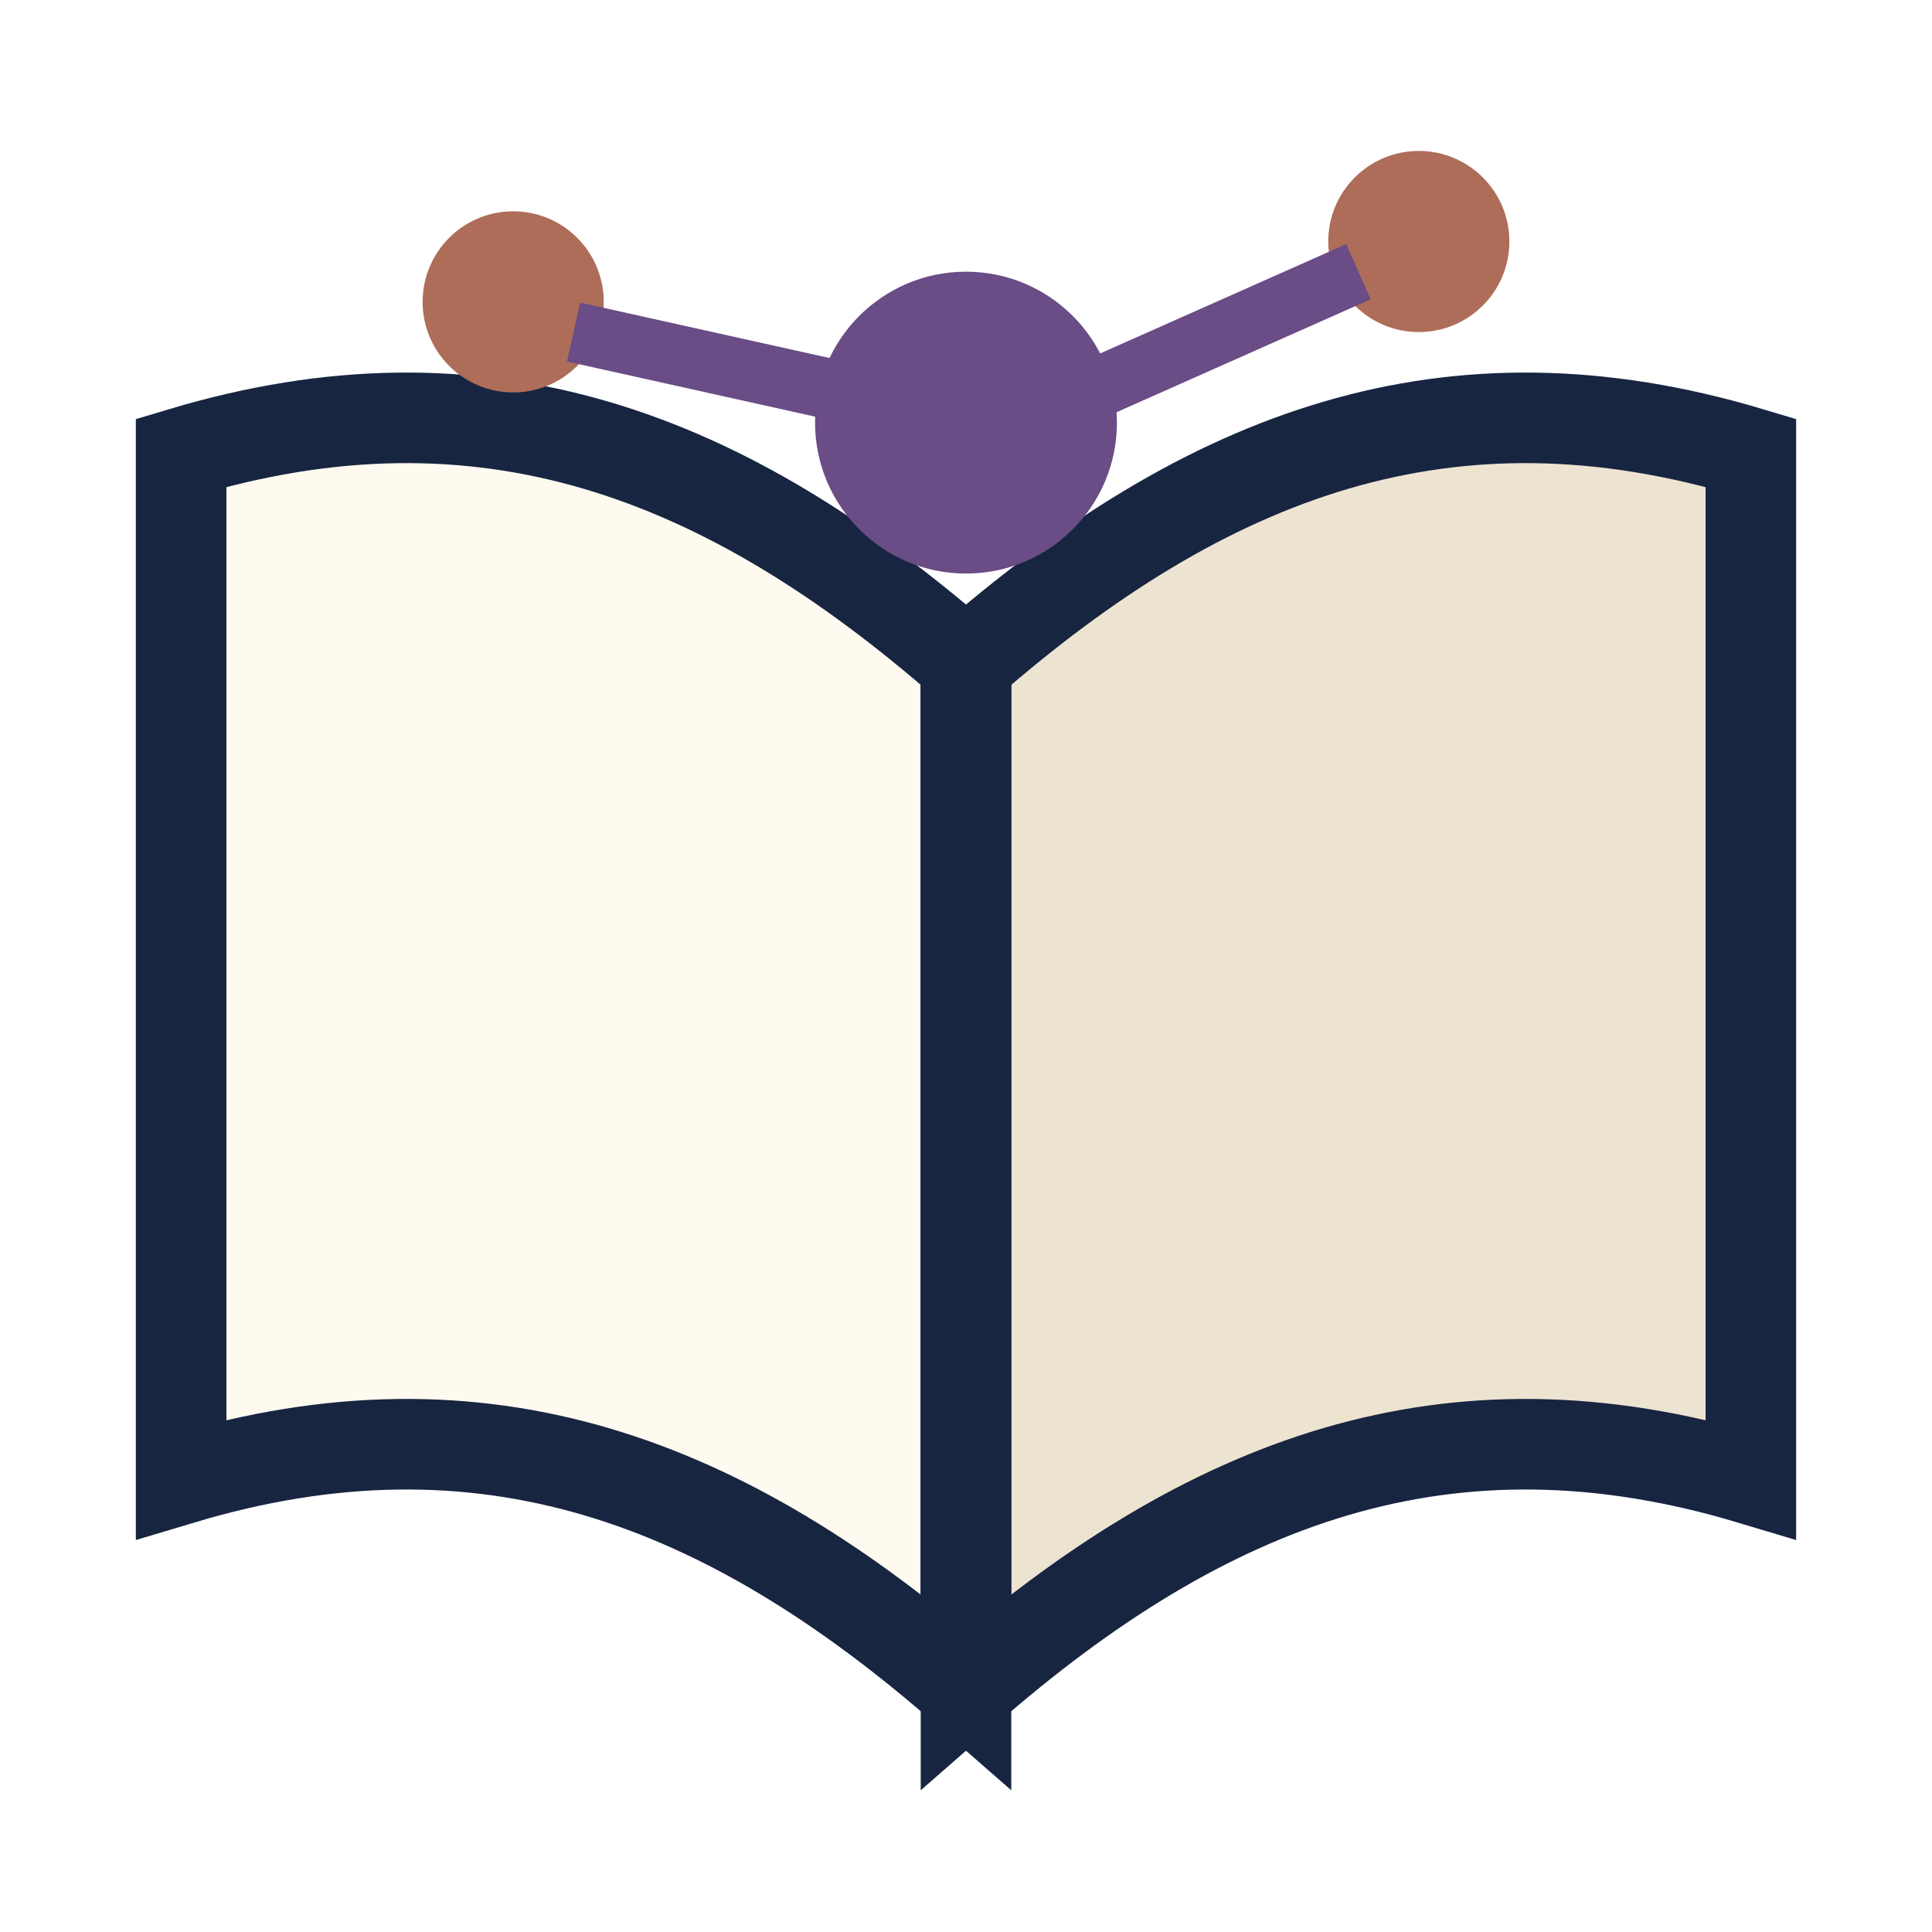
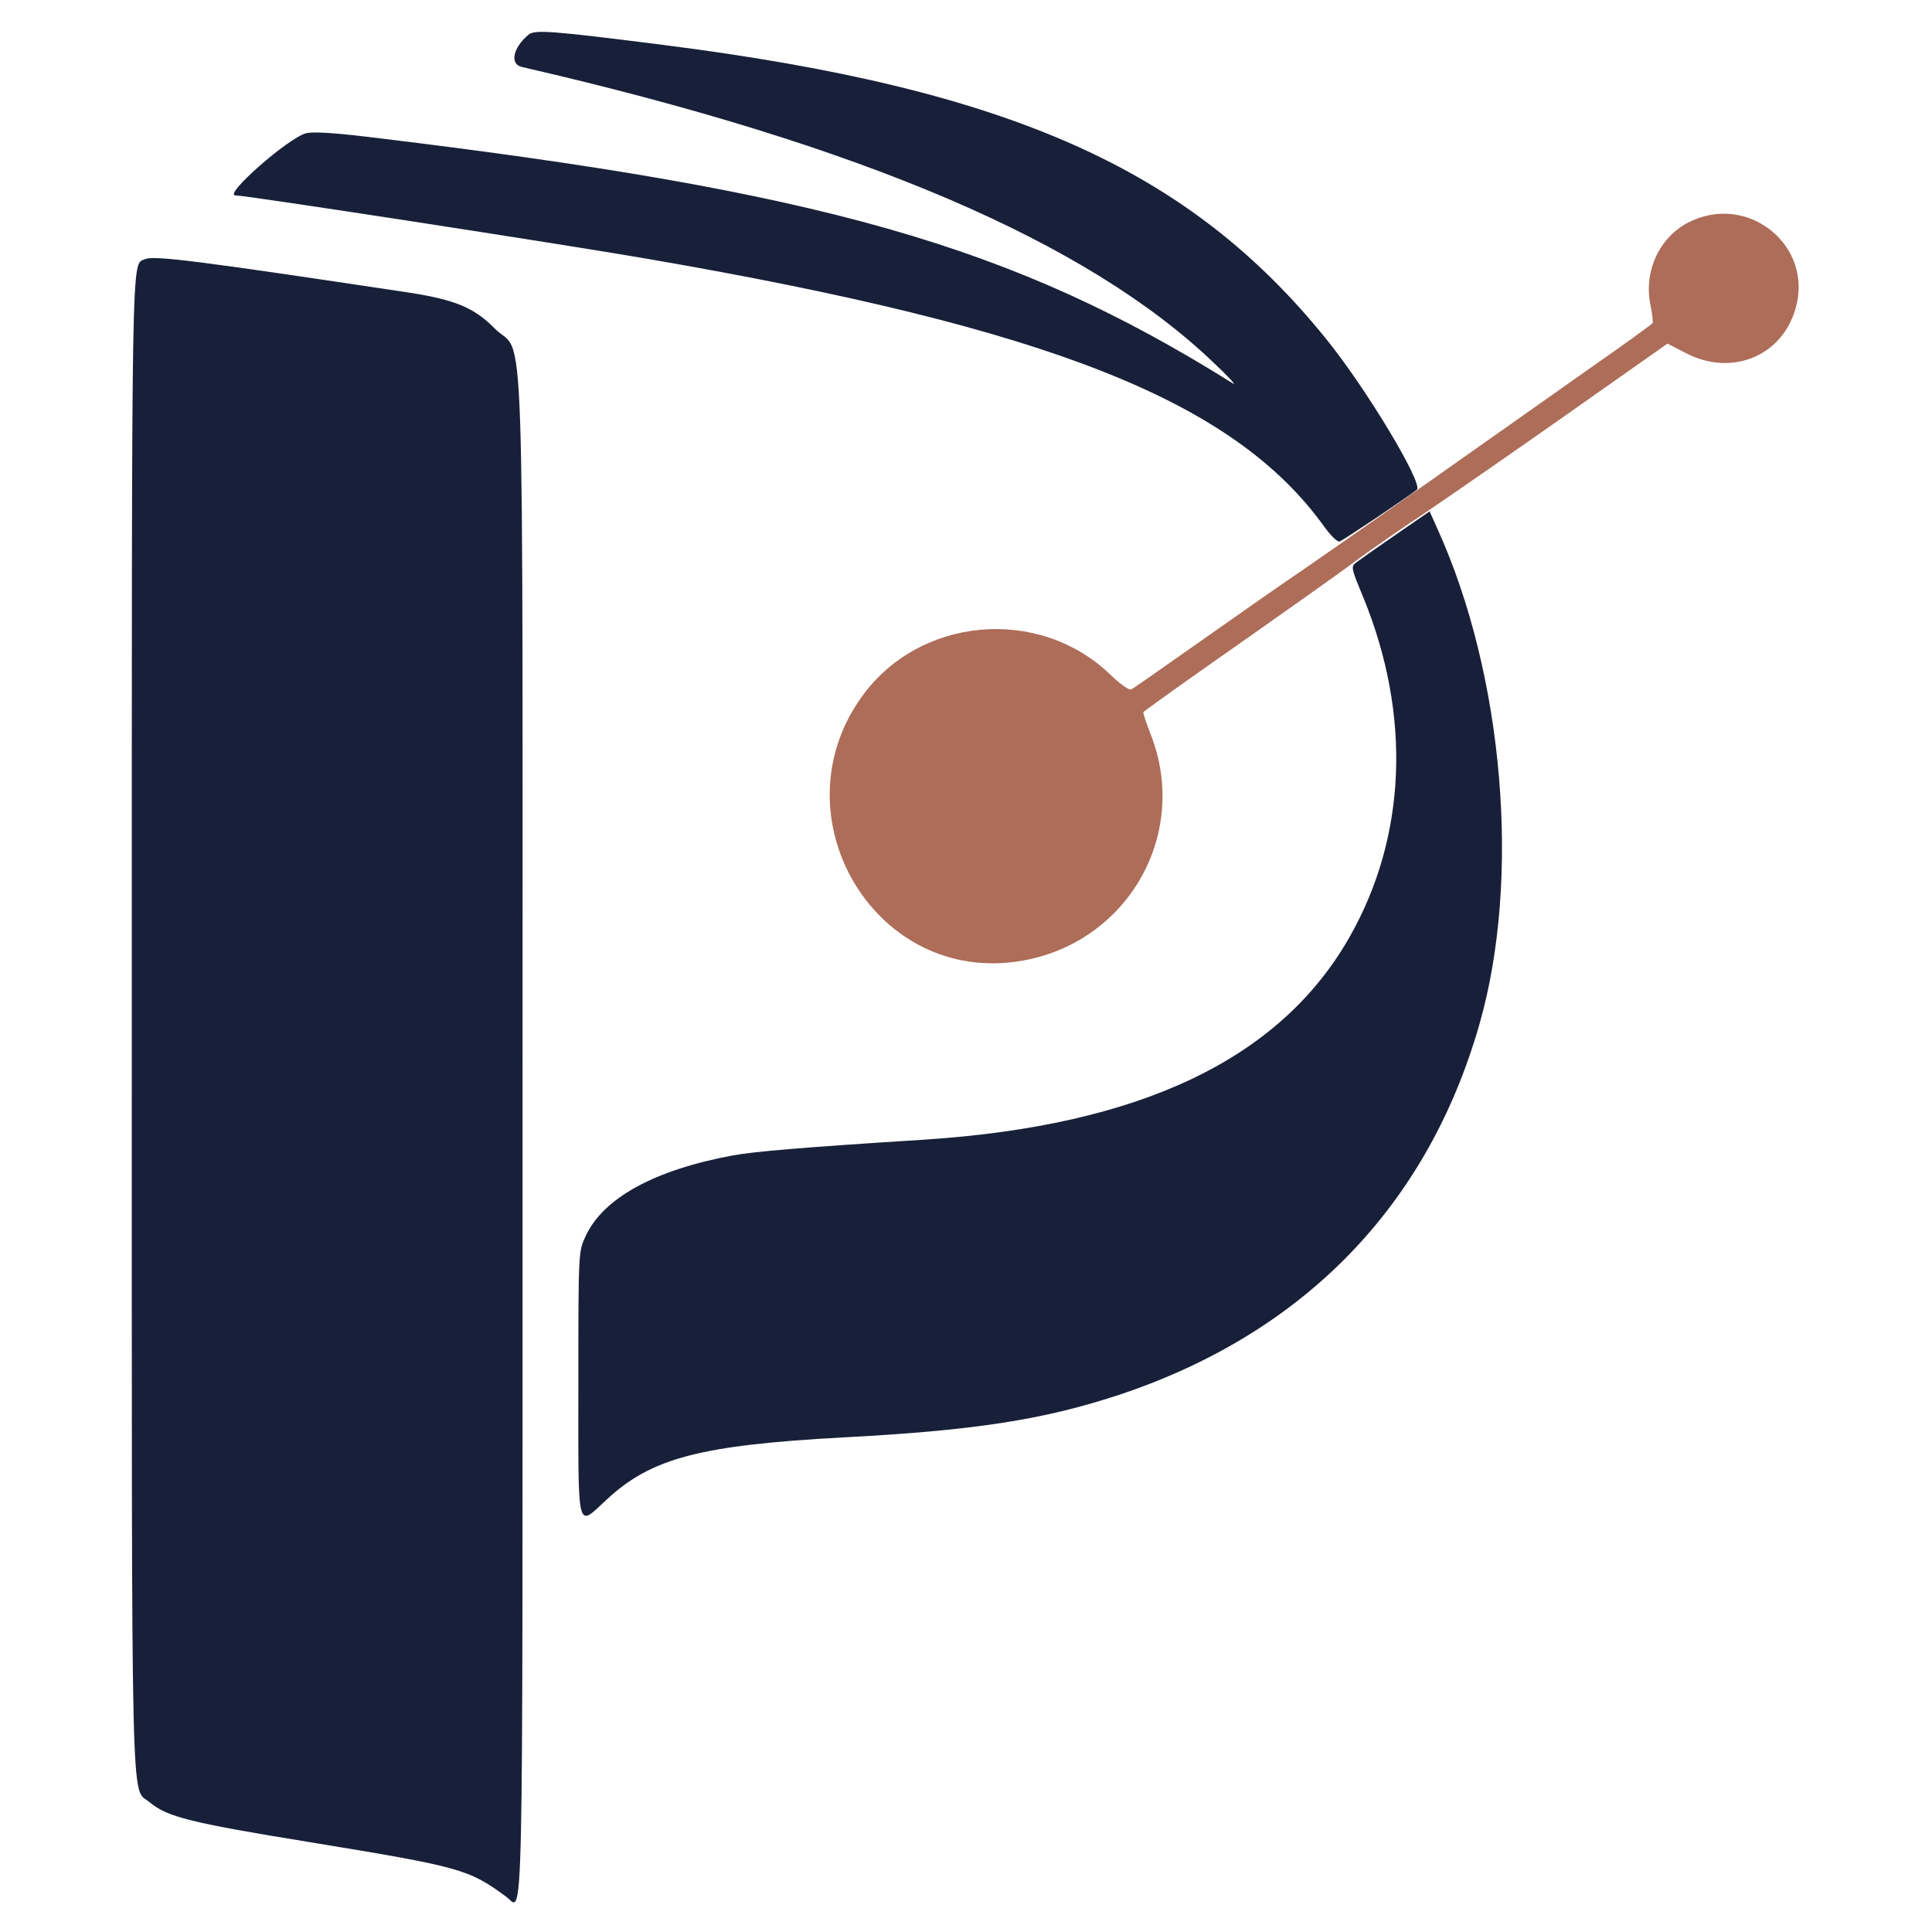
- <svg xmlns="http://www.w3.org/2000/svg" viewBox="0 0 64 64" role="img" aria-labelledby="title desc">
-   <path d="M6 15c10-3 18 0 26 7v34c-8-7-16-10-26-7V15Z" fill="#fffaf0" stroke="#172541" stroke-width="3" />
-   <path d="M58 15c-10-3-18 0-26 7v34c8-7 16-10 26-7V15Z" fill="#ede3d1" stroke="#172541" stroke-width="3" />
-   <path d="M32 22v34" stroke="#172541" stroke-width="3" />
-   <circle cx="32" cy="14" r="5" fill="#6a4c86" />
-   <circle cx="17" cy="10" r="3" fill="#ad6d58" />
-   <circle cx="47" cy="8" r="3" fill="#ad6d58" />
-   <path d="m19 11 9 2m17-4-9 4" stroke="#6a4c86" stroke-width="2" />
+ <svg xmlns="http://www.w3.org/2000/svg" viewBox="-32.5 0 623 623" role="img" aria-labelledby="title desc">
+   <style>.p{fill:#182039}.n{fill:#ad6d58}@media (prefers-color-scheme:dark){.p{fill:#f0e8da}.n{fill:#e0a38d}}</style>
+   <path class="p" fill-rule="evenodd" d="M 137.9 11.2 C 132.9 15.4, 131.8 20.7, 135.8 21.6 C 245.4 46.8, 318.1 77.9, 359 117.1 C 363.7 121.5, 366.4 124.5, 365 123.6 C 293.9 79.1, 232.7 61.7, 85.8 44.1 C 74.9 42.8, 68.1 42.4, 66.1 43 C 60.3 44.6, 39.4 63, 43.4 63 C 46.8 63, 147.5 78.5, 176.5 83.5 C 306.4 105.9, 365.4 129.3, 394.5 169.8 C 396.6 172.7, 398.8 174.9, 399.5 174.6 C 400.7 174.2, 422.7 159.4, 424.4 157.9 C 426.5 156, 408.3 125.6, 395.3 109.5 C 350.9 54.4, 293.2 28.7, 181.5 14.5 C 145.2 9.9, 139.9 9.5, 137.9 11.2 M 14.2 83.6 C 9.8 85.6, 10 75.3, 10 331 C 10 594.3, 9.6 575.9, 15.8 581.2 C 21.4 585.9, 29.1 587.8, 67.2 594 C 116 602, 118.6 602.7, 130.7 611.6 C 136.4 615.7, 136 633.8, 136 367.1 C 136 88.2, 136.9 115.9, 127 105.9 C 120.4 99.2, 114.3 96.7, 99.7 94.4 C 30.6 84, 17.1 82.3, 14.2 83.6 M 417.9 172.2 C 412.1 176.2, 406.4 180.2, 405.2 181.1 C 403 182.7, 403 182.7, 407.1 192.6 C 422.7 230.7, 421.1 269.9, 402.6 302.3 C 380.2 341.6, 335.1 363, 265.5 367.5 C 226 370, 210.9 371.3, 203.7 372.6 C 178.5 377.3, 162.1 386.3, 156.4 398.5 C 154 403.5, 154 403.5, 154 446.3 C 154 495.3, 153.3 492.6, 163.2 483.5 C 177.6 470.1, 193.6 466, 239.6 463.5 C 281.6 461.3, 304 457.8, 328 449.9 C 387.6 430.2, 427.7 389.1, 444.5 330.5 C 458 283.7, 452.5 218, 431.1 170.7 L 428.5 164.9 417.9 172.2" />
+   <path class="n" fill-rule="evenodd" d="M 512.2 71.6 C 502.6 76.4, 497.5 87.4, 499.7 98.3 C 500.3 101.2, 500.6 103.8, 500.4 104.2 C 500.1 104.6, 490.9 111.3, 479.7 119.1 C 468.6 126.9, 451.5 139, 441.7 145.9 C 423.5 158.8, 405.6 171.3, 387 184.2 C 381.2 188.1, 366.8 198.2, 355 206.5 C 343.2 214.8, 333 222, 332.3 222.3 C 331.7 222.7, 328.7 220.6, 325.5 217.5 C 302.4 195.3, 263.8 198.8, 245.3 224.8 C 218.1 262.8, 248.7 316, 294.4 310.2 C 330.2 305.7, 351.7 269.6, 338.4 236.4 C 337 232.8, 336 229.7, 336.2 229.6 C 339 227.4, 352.1 218.1, 371.5 204.5 C 384.7 195.2, 399.6 184.7, 404.5 181 C 409.5 177.3, 419.7 170.2, 427.3 165.2 C 434.8 160.1, 455.5 145.8, 473.1 133.4 L 505.2 110.8 511.2 113.9 C 525.9 121.5, 542.1 114.9, 546.5 99.5 C 552.4 79.3, 531.3 62.1, 512.2 71.6" />
</svg>
